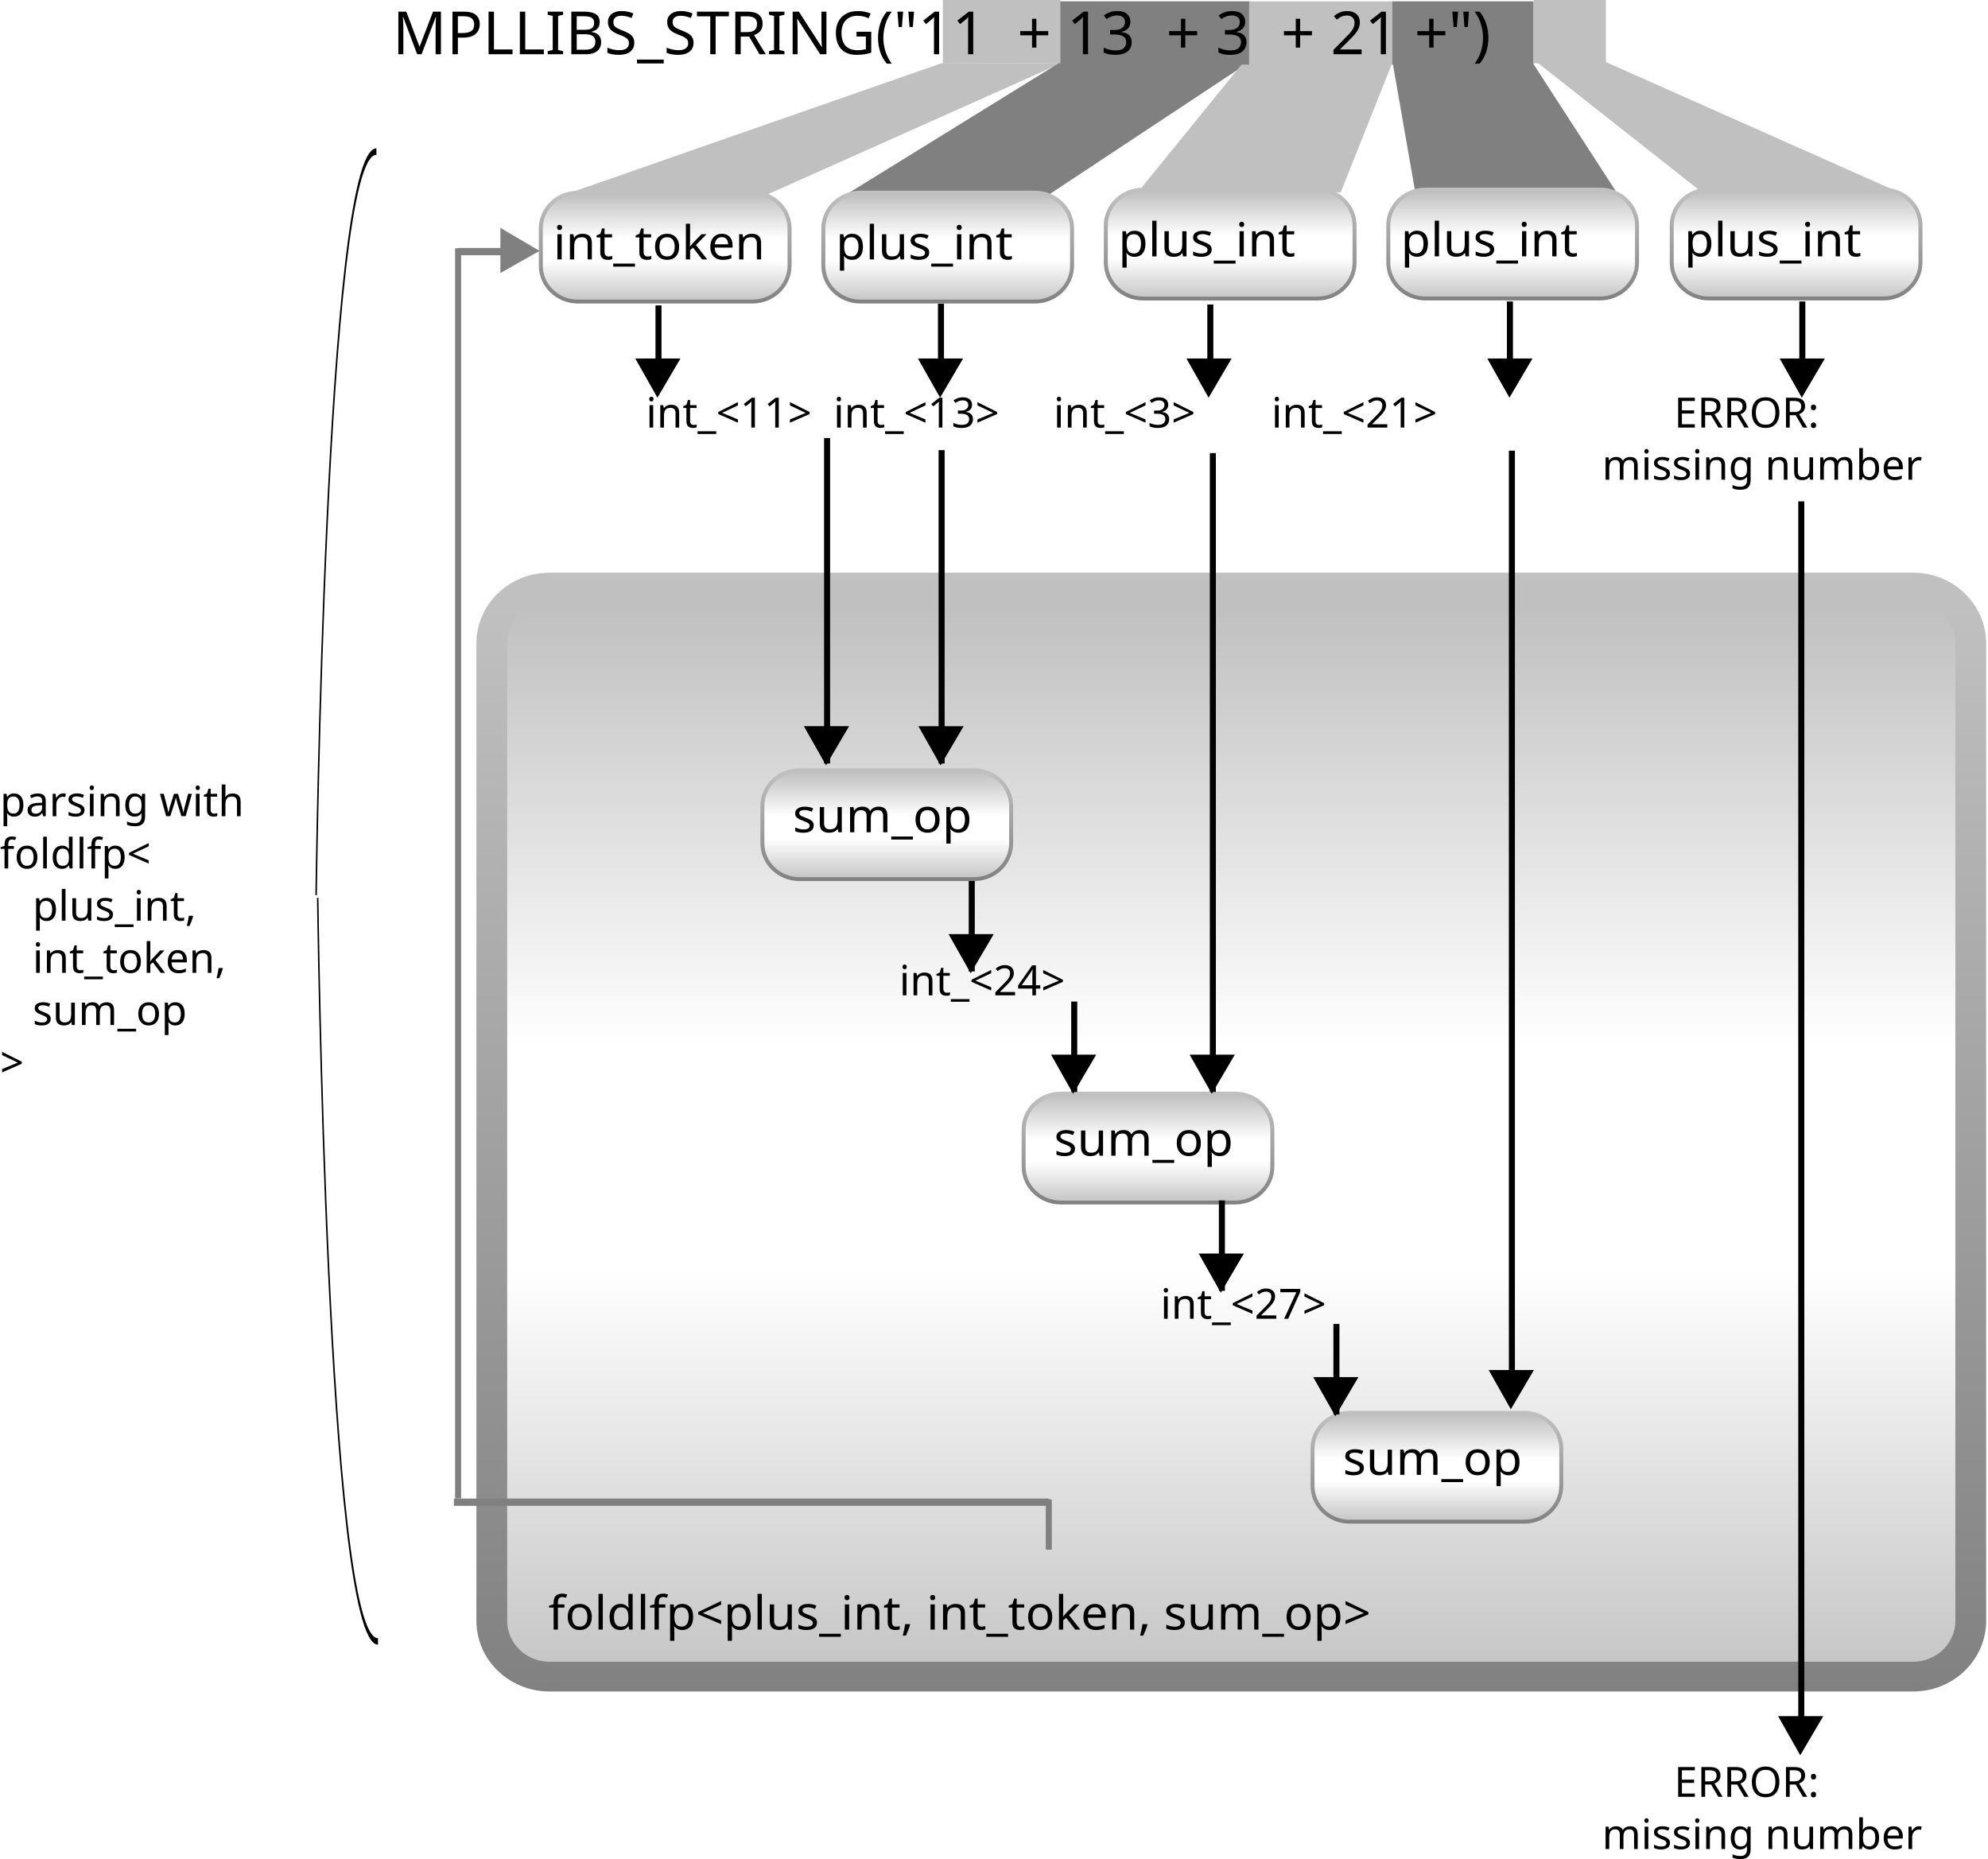
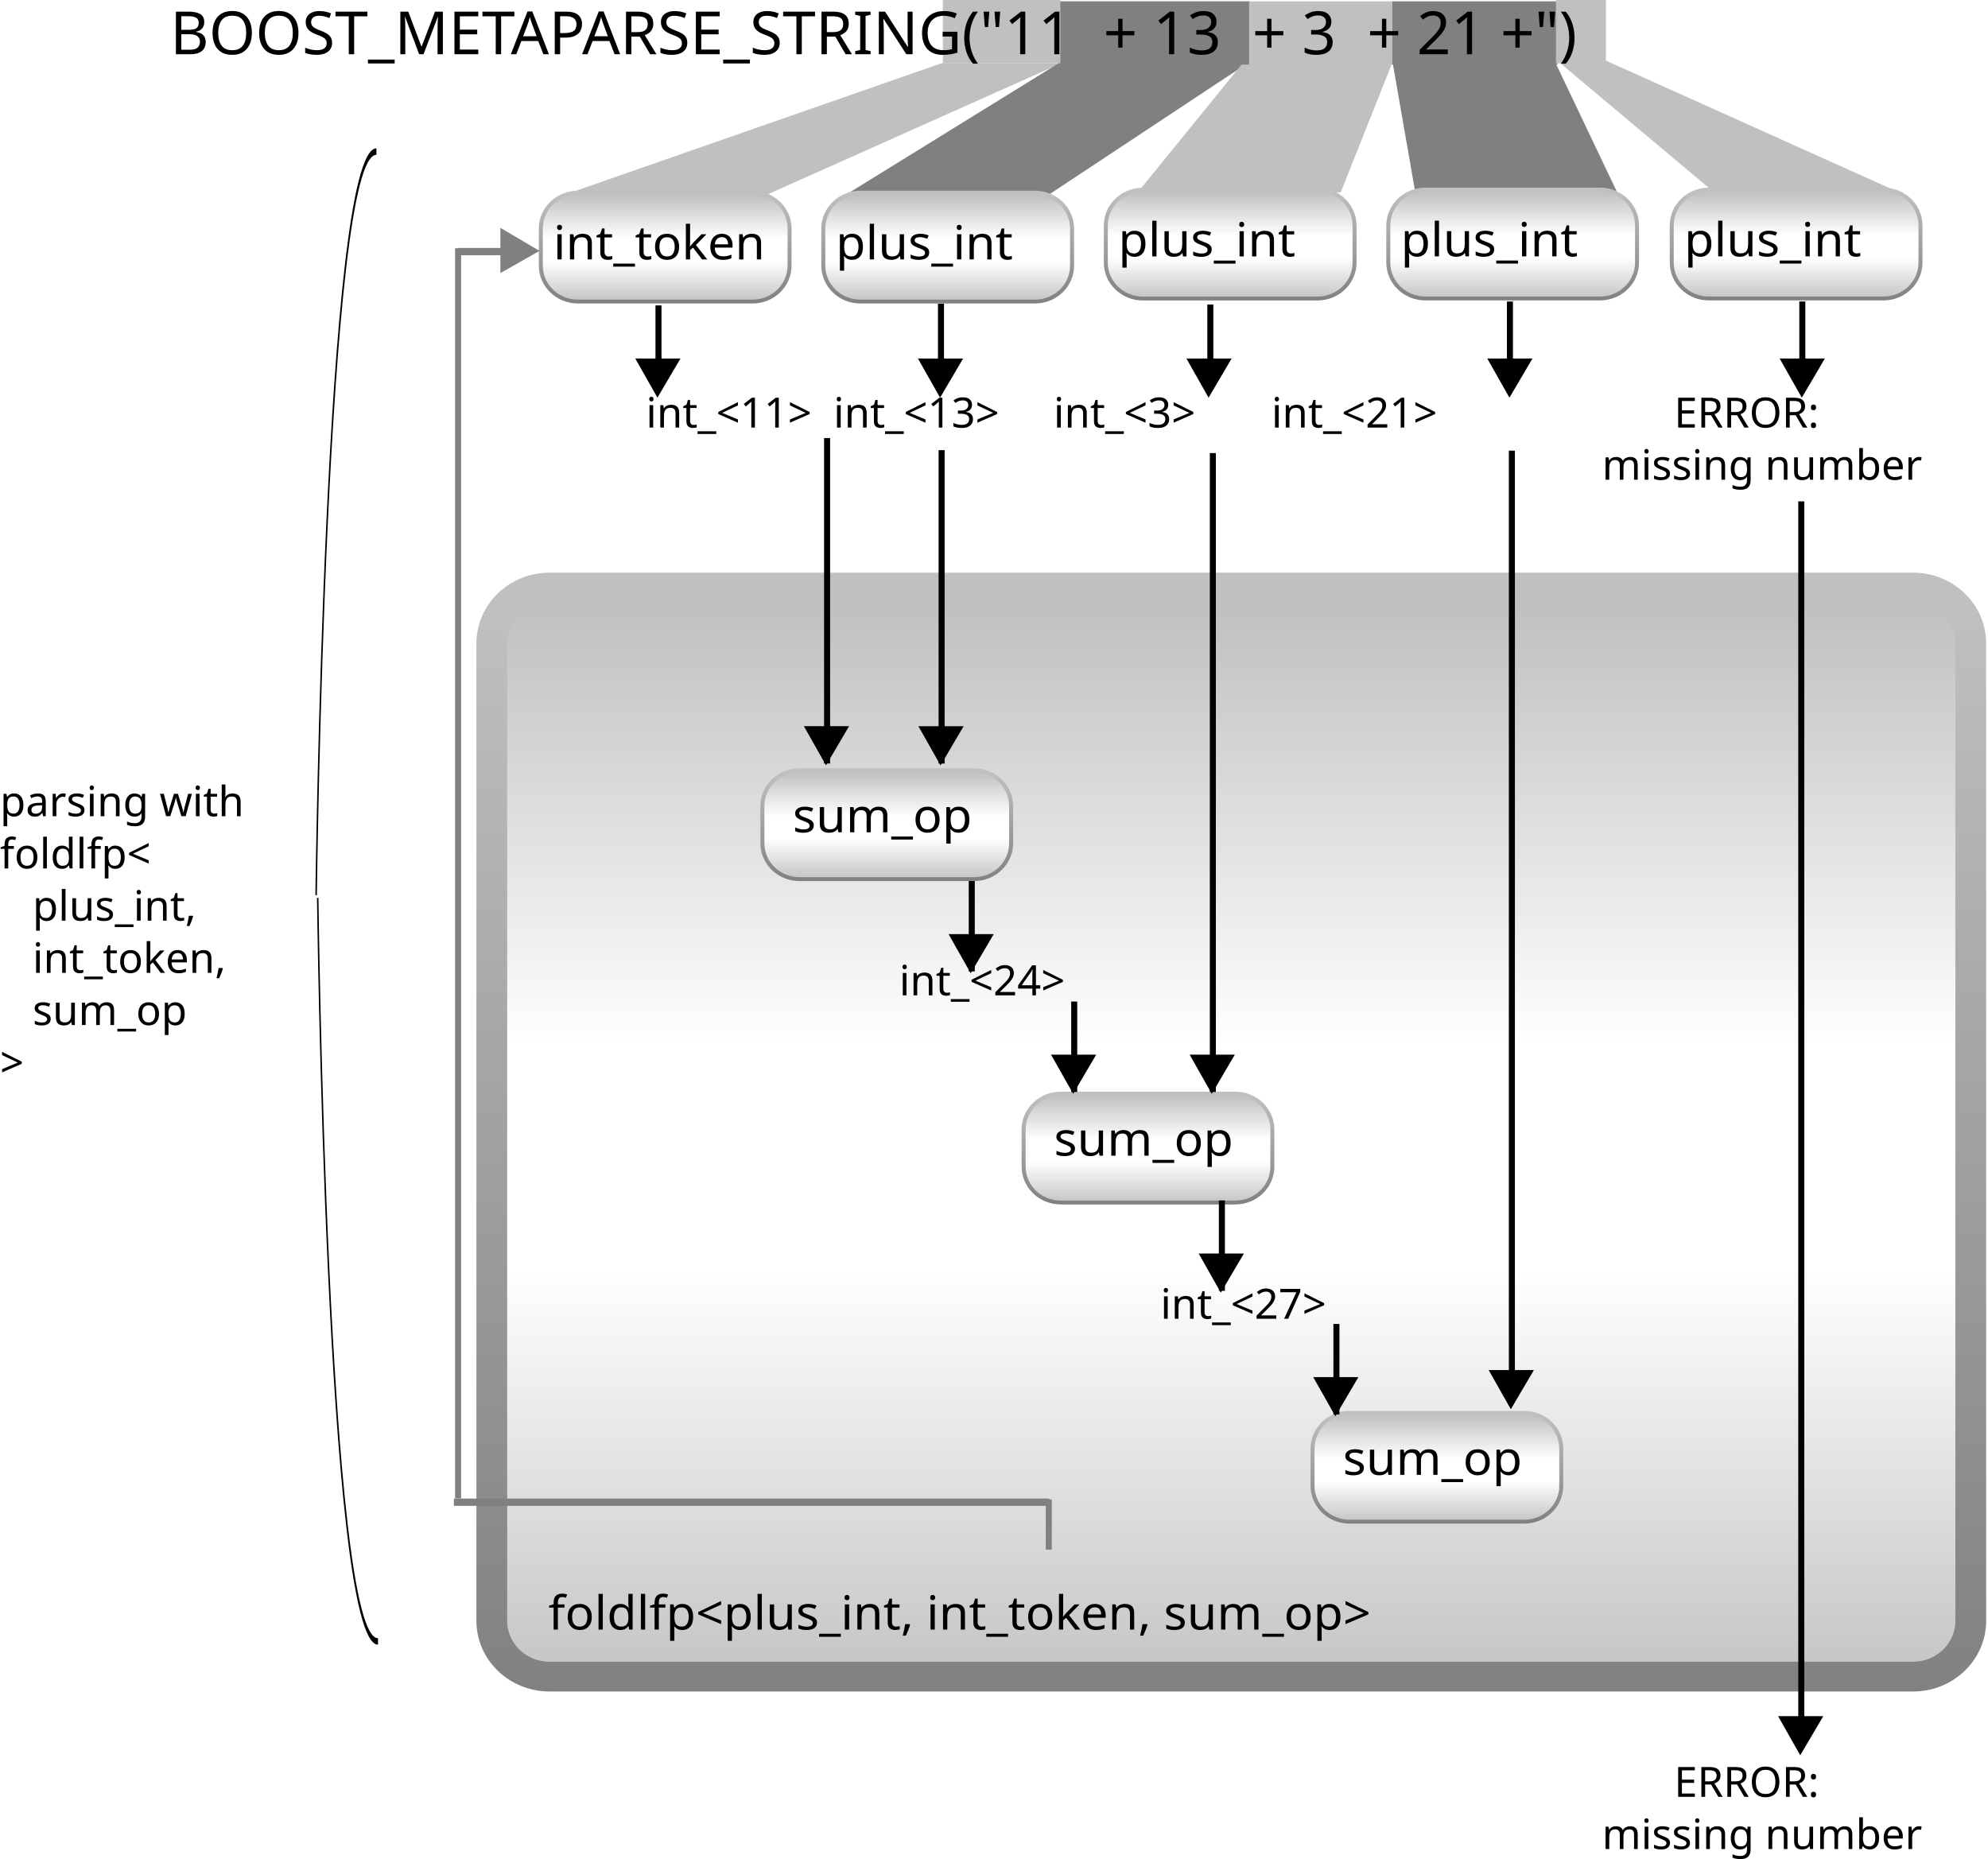
<svg xmlns="http://www.w3.org/2000/svg" xmlns:xlink="http://www.w3.org/1999/xlink" width="1332.669" height="1246.232" id="svg2" version="1.1">
  <defs id="defs4">
    <linearGradient id="linearGradient18419">
      <stop style="stop-color:#808080;stop-opacity:1;" offset="0" id="stop18421" />
      <stop style="stop-color:#ffffff;stop-opacity:1;" offset="1" id="stop18423" />
    </linearGradient>
    <linearGradient id="linearGradient4707">
      <stop id="stop4709" offset="0" style="stop-color:#c0c0c0;stop-opacity:1;" />
      <stop style="stop-color:#ffffff;stop-opacity:1;" offset="0.4" id="stop4711" />
      <stop id="stop4713" offset="0.6" style="stop-color:#ffffff;stop-opacity:1;" />
      <stop id="stop4715" offset="1" style="stop-color:#c0c0c0;stop-opacity:1;" />
    </linearGradient>
    <linearGradient id="linearGradient5254-5">
      <stop style="stop-color:#c0c0c0;stop-opacity:1;" offset="0" id="stop5256-7" />
      <stop style="stop-color:#808080;stop-opacity:1;" offset="1" id="stop5262-7" />
    </linearGradient>
    <linearGradient id="linearGradient4707-3">
      <stop id="stop4709-1" offset="0" style="stop-color:#c0c0c0;stop-opacity:1;" />
      <stop style="stop-color:#ffffff;stop-opacity:1;" offset="0.4" id="stop4711-4" />
      <stop id="stop4713-1" offset="0.6" style="stop-color:#ffffff;stop-opacity:1;" />
      <stop id="stop4715-4" offset="1" style="stop-color:#c0c0c0;stop-opacity:1;" />
    </linearGradient>
    <linearGradient id="linearGradient5254-5-2">
      <stop style="stop-color:#c0c0c0;stop-opacity:1;" offset="0" id="stop5256-7-9" />
      <stop style="stop-color:#808080;stop-opacity:1;" offset="1" id="stop5262-7-9" />
    </linearGradient>
    <linearGradient id="linearGradient4707-6">
      <stop id="stop4709-2" offset="0" style="stop-color:#c0c0c0;stop-opacity:1;" />
      <stop style="stop-color:#ffffff;stop-opacity:1;" offset="0.4" id="stop4711-0" />
      <stop id="stop4713-2" offset="0.6" style="stop-color:#ffffff;stop-opacity:1;" />
      <stop id="stop4715-5" offset="1" style="stop-color:#c0c0c0;stop-opacity:1;" />
    </linearGradient>
    <linearGradient id="linearGradient5254-5-5">
      <stop style="stop-color:#c0c0c0;stop-opacity:1;" offset="0" id="stop5256-7-4" />
      <stop style="stop-color:#808080;stop-opacity:1;" offset="1" id="stop5262-7-96" />
    </linearGradient>
    <linearGradient id="linearGradient4707-5">
      <stop id="stop4709-3" offset="0" style="stop-color:#c0c0c0;stop-opacity:1;" />
      <stop style="stop-color:#ffffff;stop-opacity:1;" offset="0.4" id="stop4711-9" />
      <stop id="stop4713-8" offset="0.6" style="stop-color:#ffffff;stop-opacity:1;" />
      <stop id="stop4715-8" offset="1" style="stop-color:#c0c0c0;stop-opacity:1;" />
    </linearGradient>
    <linearGradient id="linearGradient5254-5-3">
      <stop style="stop-color:#c0c0c0;stop-opacity:1;" offset="0" id="stop5256-7-43" />
      <stop style="stop-color:#808080;stop-opacity:1;" offset="1" id="stop5262-7-4" />
    </linearGradient>
    <linearGradient xlink:href="#linearGradient18419-7" id="linearGradient18429-4" x1="-108.934" y1="-376.169" x2="741.157" y2="-376.169" gradientUnits="userSpaceOnUse" />
    <linearGradient id="linearGradient18419-7">
      <stop style="stop-color:#808080;stop-opacity:1;" offset="0" id="stop18421-0" />
      <stop style="stop-color:#ffffff;stop-opacity:1;" offset="1" id="stop18423-4" />
    </linearGradient>
    <linearGradient xlink:href="#linearGradient18419-0" id="linearGradient18429-7" x1="-108.934" y1="-376.169" x2="741.157" y2="-376.169" gradientUnits="userSpaceOnUse" />
    <linearGradient id="linearGradient18419-0">
      <stop style="stop-color:#808080;stop-opacity:1;" offset="0" id="stop18421-8" />
      <stop style="stop-color:#ffffff;stop-opacity:1;" offset="1" id="stop18423-1" />
    </linearGradient>
    <linearGradient xlink:href="#linearGradient18419-05" id="linearGradient18429-5" x1="-108.934" y1="-376.169" x2="741.157" y2="-376.169" gradientUnits="userSpaceOnUse" />
    <linearGradient id="linearGradient18419-05">
      <stop style="stop-color:#808080;stop-opacity:1;" offset="0" id="stop18421-06" />
      <stop style="stop-color:#ffffff;stop-opacity:1;" offset="1" id="stop18423-0" />
    </linearGradient>
    <linearGradient xlink:href="#linearGradient4707" id="linearGradient18600" gradientUnits="userSpaceOnUse" gradientTransform="matrix(0.4259672,0,0,0.5737611,615.1816,202.433)" spreadMethod="pad" x1="-1057.143" y1="-137.638" x2="-1057.143" y2="108.076" />
    <linearGradient xlink:href="#linearGradient5254-5" id="linearGradient18602" gradientUnits="userSpaceOnUse" gradientTransform="matrix(0.4259672,0,0,0.5737611,615.1816,202.433)" x1="-1057.143" y1="-137.638" x2="-1057.143" y2="108.076" />
    <linearGradient xlink:href="#linearGradient4707-3" id="linearGradient18604" gradientUnits="userSpaceOnUse" gradientTransform="matrix(0.4259672,0,0,0.5737611,615.1816,202.433)" spreadMethod="pad" x1="-1057.143" y1="-137.638" x2="-1057.143" y2="108.076" />
    <linearGradient xlink:href="#linearGradient5254-5-2" id="linearGradient18606" gradientUnits="userSpaceOnUse" gradientTransform="matrix(0.4259672,0,0,0.5737611,615.1816,202.433)" x1="-1057.143" y1="-137.638" x2="-1057.143" y2="108.076" />
    <linearGradient xlink:href="#linearGradient4707-6" id="linearGradient18608" gradientUnits="userSpaceOnUse" gradientTransform="matrix(0.4259672,0,0,0.5737611,615.1816,202.433)" spreadMethod="pad" x1="-1057.143" y1="-137.638" x2="-1057.143" y2="108.076" />
    <linearGradient xlink:href="#linearGradient5254-5-5" id="linearGradient18610" gradientUnits="userSpaceOnUse" gradientTransform="matrix(0.4259672,0,0,0.5737611,615.1816,202.433)" x1="-1057.143" y1="-137.638" x2="-1057.143" y2="108.076" />
    <linearGradient xlink:href="#linearGradient4707-5" id="linearGradient18612" gradientUnits="userSpaceOnUse" gradientTransform="matrix(0.4259672,0,0,0.5737611,615.1816,202.433)" spreadMethod="pad" x1="-1057.143" y1="-137.638" x2="-1057.143" y2="108.076" />
    <linearGradient xlink:href="#linearGradient5254-5-3" id="linearGradient18614" gradientUnits="userSpaceOnUse" gradientTransform="matrix(0.4259672,0,0,0.5737611,615.1816,202.433)" x1="-1057.143" y1="-137.638" x2="-1057.143" y2="108.076" />
    <linearGradient id="linearGradient4707-4">
      <stop id="stop4709-31" offset="0" style="stop-color:#c0c0c0;stop-opacity:1;" />
      <stop style="stop-color:#ffffff;stop-opacity:1;" offset="0.4" id="stop4711-7" />
      <stop id="stop4713-22" offset="0.6" style="stop-color:#ffffff;stop-opacity:1;" />
      <stop id="stop4715-3" offset="1" style="stop-color:#c0c0c0;stop-opacity:1;" />
    </linearGradient>
    <linearGradient id="linearGradient5254-5-1">
      <stop style="stop-color:#c0c0c0;stop-opacity:1;" offset="0" id="stop5256-7-94" />
      <stop style="stop-color:#808080;stop-opacity:1;" offset="1" id="stop5262-7-7" />
    </linearGradient>
    <linearGradient xlink:href="#linearGradient4707-4-9" id="linearGradient3189-3" gradientUnits="userSpaceOnUse" gradientTransform="matrix(0.4259672,0,0,0.5737611,615.1816,202.433)" spreadMethod="pad" x1="-1057.143" y1="-137.638" x2="-1057.143" y2="108.076" />
    <linearGradient id="linearGradient4707-4-9">
      <stop id="stop4709-31-7" offset="0" style="stop-color:#c0c0c0;stop-opacity:1;" />
      <stop style="stop-color:#ffffff;stop-opacity:1;" offset="0.4" id="stop4711-7-9" />
      <stop id="stop4713-22-9" offset="0.6" style="stop-color:#ffffff;stop-opacity:1;" />
      <stop id="stop4715-3-1" offset="1" style="stop-color:#c0c0c0;stop-opacity:1;" />
    </linearGradient>
    <linearGradient xlink:href="#linearGradient5254-5-1-3" id="linearGradient3191-9" gradientUnits="userSpaceOnUse" gradientTransform="matrix(0.4259672,0,0,0.5737611,615.1816,202.433)" x1="-1057.143" y1="-137.638" x2="-1057.143" y2="108.076" />
    <linearGradient id="linearGradient5254-5-1-3">
      <stop style="stop-color:#c0c0c0;stop-opacity:1;" offset="0" id="stop5256-7-94-4" />
      <stop style="stop-color:#808080;stop-opacity:1;" offset="1" id="stop5262-7-7-0" />
    </linearGradient>
    <linearGradient xlink:href="#linearGradient4707-4-9-3" id="linearGradient3189-3-7" gradientUnits="userSpaceOnUse" gradientTransform="matrix(0.4259672,0,0,0.5737611,615.1816,202.433)" spreadMethod="pad" x1="-1057.143" y1="-137.638" x2="-1057.143" y2="108.076" />
    <linearGradient id="linearGradient4707-4-9-3">
      <stop id="stop4709-31-7-0" offset="0" style="stop-color:#c0c0c0;stop-opacity:1;" />
      <stop style="stop-color:#ffffff;stop-opacity:1;" offset="0.4" id="stop4711-7-9-0" />
      <stop id="stop4713-22-9-6" offset="0.6" style="stop-color:#ffffff;stop-opacity:1;" />
      <stop id="stop4715-3-1-2" offset="1" style="stop-color:#c0c0c0;stop-opacity:1;" />
    </linearGradient>
    <linearGradient xlink:href="#linearGradient5254-5-1-3-2" id="linearGradient3191-9-7" gradientUnits="userSpaceOnUse" gradientTransform="matrix(0.4259672,0,0,0.5737611,615.1816,202.433)" x1="-1057.143" y1="-137.638" x2="-1057.143" y2="108.076" />
    <linearGradient id="linearGradient5254-5-1-3-2">
      <stop style="stop-color:#c0c0c0;stop-opacity:1;" offset="0" id="stop5256-7-94-4-5" />
      <stop style="stop-color:#808080;stop-opacity:1;" offset="1" id="stop5262-7-7-0-3" />
    </linearGradient>
    <linearGradient xlink:href="#linearGradient4707-4-9-1" id="linearGradient3189-3-9" gradientUnits="userSpaceOnUse" gradientTransform="matrix(0.4259672,0,0,0.5737611,615.1816,202.433)" spreadMethod="pad" x1="-1057.143" y1="-137.638" x2="-1057.143" y2="108.076" />
    <linearGradient id="linearGradient4707-4-9-1">
      <stop id="stop4709-31-7-8" offset="0" style="stop-color:#c0c0c0;stop-opacity:1;" />
      <stop style="stop-color:#ffffff;stop-opacity:1;" offset="0.4" id="stop4711-7-9-9" />
      <stop id="stop4713-22-9-7" offset="0.6" style="stop-color:#ffffff;stop-opacity:1;" />
      <stop id="stop4715-3-1-21" offset="1" style="stop-color:#c0c0c0;stop-opacity:1;" />
    </linearGradient>
    <linearGradient xlink:href="#linearGradient5254-5-1-3-26" id="linearGradient3191-9-9" gradientUnits="userSpaceOnUse" gradientTransform="matrix(0.4259672,0,0,0.5737611,615.1816,202.433)" x1="-1057.143" y1="-137.638" x2="-1057.143" y2="108.076" />
    <linearGradient id="linearGradient5254-5-1-3-26">
      <stop style="stop-color:#c0c0c0;stop-opacity:1;" offset="0" id="stop5256-7-94-4-7" />
      <stop style="stop-color:#808080;stop-opacity:1;" offset="1" id="stop5262-7-7-0-5" />
    </linearGradient>
    <linearGradient xlink:href="#linearGradient4707-2" id="linearGradient18600-2" gradientUnits="userSpaceOnUse" gradientTransform="matrix(2.257229,0,0,5.746919,3225.623,1145.224)" spreadMethod="pad" x1="-1057.143" y1="-137.638" x2="-1057.143" y2="108.076" />
    <linearGradient id="linearGradient4707-2">
      <stop id="stop4709-30" offset="0" style="stop-color:#c0c0c0;stop-opacity:1;" />
      <stop style="stop-color:#ffffff;stop-opacity:1;" offset="0.4" id="stop4711-8" />
      <stop id="stop4713-9" offset="0.6" style="stop-color:#ffffff;stop-opacity:1;" />
      <stop id="stop4715-84" offset="1" style="stop-color:#c0c0c0;stop-opacity:1;" />
    </linearGradient>
    <linearGradient xlink:href="#linearGradient5254-5-4" id="linearGradient18602-6" gradientUnits="userSpaceOnUse" gradientTransform="matrix(2.257229,0,0,5.746919,3225.623,1145.224)" x1="-1057.143" y1="-137.638" x2="-1057.143" y2="108.076" />
    <linearGradient id="linearGradient5254-5-4">
      <stop style="stop-color:#c0c0c0;stop-opacity:1;" offset="0" id="stop5256-7-0" />
      <stop style="stop-color:#808080;stop-opacity:1;" offset="1" id="stop5262-7-8" />
    </linearGradient>
    <linearGradient xlink:href="#linearGradient4707-5-5" id="linearGradient18612-6" gradientUnits="userSpaceOnUse" gradientTransform="matrix(0.4259672,0,0,0.5737611,615.1816,202.433)" spreadMethod="pad" x1="-1057.143" y1="-137.638" x2="-1057.143" y2="108.076" />
    <linearGradient id="linearGradient4707-5-5">
      <stop id="stop4709-3-6" offset="0" style="stop-color:#c0c0c0;stop-opacity:1;" />
      <stop style="stop-color:#ffffff;stop-opacity:1;" offset="0.4" id="stop4711-9-1" />
      <stop id="stop4713-8-6" offset="0.6" style="stop-color:#ffffff;stop-opacity:1;" />
      <stop id="stop4715-8-8" offset="1" style="stop-color:#c0c0c0;stop-opacity:1;" />
    </linearGradient>
    <linearGradient xlink:href="#linearGradient5254-5-3-2" id="linearGradient18614-2" gradientUnits="userSpaceOnUse" gradientTransform="matrix(0.4259672,0,0,0.5737611,615.1816,202.433)" x1="-1057.143" y1="-137.638" x2="-1057.143" y2="108.076" />
    <linearGradient id="linearGradient5254-5-3-2">
      <stop style="stop-color:#c0c0c0;stop-opacity:1;" offset="0" id="stop5256-7-43-8" />
      <stop style="stop-color:#808080;stop-opacity:1;" offset="1" id="stop5262-7-4-2" />
    </linearGradient>
    <linearGradient xlink:href="#linearGradient4707-2-5" id="linearGradient18600-2-4" gradientUnits="userSpaceOnUse" gradientTransform="matrix(2.532826,0,0,5.738102,3617.219,1145.044)" spreadMethod="pad" x1="-1057.143" y1="-137.638" x2="-1057.143" y2="108.076" />
    <linearGradient id="linearGradient4707-2-5">
      <stop id="stop4709-30-3" offset="0" style="stop-color:#c0c0c0;stop-opacity:1;" />
      <stop style="stop-color:#ffffff;stop-opacity:1;" offset="0.4" id="stop4711-8-3" />
      <stop id="stop4713-9-2" offset="0.6" style="stop-color:#ffffff;stop-opacity:1;" />
      <stop id="stop4715-84-8" offset="1" style="stop-color:#c0c0c0;stop-opacity:1;" />
    </linearGradient>
    <linearGradient xlink:href="#linearGradient5254-5-4-5" id="linearGradient18602-6-1" gradientUnits="userSpaceOnUse" gradientTransform="matrix(2.532826,0,0,5.738102,3617.219,1145.044)" x1="-1057.143" y1="-137.638" x2="-1057.143" y2="108.076" />
    <linearGradient id="linearGradient5254-5-4-5">
      <stop style="stop-color:#c0c0c0;stop-opacity:1;" offset="0" id="stop5256-7-0-7" />
      <stop style="stop-color:#808080;stop-opacity:1;" offset="1" id="stop5262-7-8-9" />
    </linearGradient>
  </defs>
  <g id="layer1" transform="translate(358.0684,-242.2198)">
    <g transform="matrix(0.5415107,0,0,0.5239281,-43.46532,462.8875)" id="g17514-9">
      <rect ry="71.45" y="330.672" x="27.843" height="1393.539" width="1830.871" id="rect5215-5-4" style="fill:url(#linearGradient18600-2-4);fill-opacity:1;stroke:url(#linearGradient18602-6-1);stroke-width:38.123;stroke-linejoin:round;stroke-miterlimit:4;stroke-dasharray:none" />
      <text id="text5640-00-0" y="1664.007" x="97.836" style="font-size:40px;font-style:normal;font-weight:normal;line-height:125%;letter-spacing:0px;word-spacing:0px;fill:#000000;fill-opacity:1;stroke:none;font-family:Sans" xml:space="preserve">
        <tspan y="1664.007" x="97.836" id="tspan5642-9-80" style="font-size:60.077px">foldlfp&lt;plus_int, int_token, sum_op&gt;</tspan>
      </text>
    </g>
    <path style="fill:#c0c0c0;fill-opacity:1" id="rect17648" d="m 273.367,284.517 79.89,0.129 -199.001,88.893 -136.074,0 z" />
    <path style="fill:#808080;fill-opacity:1" id="rect17648-3" d="m 351.754,284.541 126.357,0.129 -134.351,88.893 -136.074,0 z" />
    <path style="fill:#c0c0c0;fill-opacity:1" id="rect17648-37" d="m 476.988,282.115 99.083,0.129 -35.356,88.893 -136.074,0 z" />
-     <path style="fill:#808080;fill-opacity:1" id="rect17648-5" d="m 575.551,284.541 94.032,0.129 57.578,88.893 -136.074,0 z" />
-     <rect style="fill:#808080;fill-opacity:1" y="243.108" x="-669.965" height="42.426" width="94.954" id="rect18516-4-8" transform="scale(-1,1)" />
+     <path style="fill:#808080;fill-opacity:1" id="rect17648-5" d="m 575.551,284.541 109.032,-0.371 42.578,89.393 -136.074,0 z" />
+     <rect style="fill:#808080;fill-opacity:1" y="243.108" x="-685.965" height="42.426" width="110.954" id="rect18516-4-8" transform="scale(-1,1)" />
    <rect style="fill:#808080;fill-opacity:1" y="243.088" x="351.396" height="42.426" width="128.289" id="rect18516-4" />
    <rect style="fill:#c0c0c0;fill-opacity:1" y="243.149" x="479.254" height="42.426" width="95.964" id="rect18516-6" />
    <rect style="fill:#c0c0c0;fill-opacity:1" y="242.22" x="273.98" height="42.426" width="78.792" id="rect18516" />
    <g transform="matrix(0.5415107,0,0,0.5239281,-1.763825,307.9855)" id="g17514">
      <rect ry="45.901" y="121.003" x="11.525" height="139.342" width="307.913" id="rect5215-5" style="fill:url(#linearGradient18600);fill-opacity:1;stroke:url(#linearGradient18602);stroke-width:4.944;stroke-linejoin:round;stroke-miterlimit:4;stroke-dasharray:none" />
      <text id="text5640-00" y="206.412" x="26.949" style="font-size:40px;font-style:normal;font-weight:normal;line-height:125%;letter-spacing:0px;word-spacing:0px;fill:#000000;fill-opacity:1;stroke:none;font-family:Sans" xml:space="preserve">
        <tspan y="206.412" x="26.949" id="tspan5642-9" style="font-size:60.077px">int_token</tspan>
      </text>
    </g>
    <g transform="matrix(0.5415107,0,0,0.5239281,187.6078,307.9855)" id="g17514-2">
      <rect ry="45.901" y="121.003" x="11.525" height="139.342" width="307.913" id="rect5215-5-1" style="fill:url(#linearGradient18604);fill-opacity:1;stroke:url(#linearGradient18606);stroke-width:4.944;stroke-linejoin:round;stroke-miterlimit:4;stroke-dasharray:none" />
      <text id="text5640-00-3" y="206.412" x="26.949" style="font-size:40px;font-style:normal;font-weight:normal;line-height:125%;letter-spacing:0px;word-spacing:0px;fill:#000000;fill-opacity:1;stroke:none;font-family:Sans" xml:space="preserve">
        <tspan y="206.412" x="26.949" id="tspan5642-9-8" style="font-size:60.077px">plus_int</tspan>
      </text>
    </g>
    <g transform="matrix(0.5415107,0,0,0.5239281,376.9795,305.9652)" id="g17514-1">
      <rect ry="45.901" y="121.003" x="11.525" height="139.342" width="307.913" id="rect5215-5-8" style="fill:url(#linearGradient18608);fill-opacity:1;stroke:url(#linearGradient18610);stroke-width:4.944;stroke-linejoin:round;stroke-miterlimit:4;stroke-dasharray:none" />
      <text id="text5640-00-8" y="206.412" x="26.949" style="font-size:40px;font-style:normal;font-weight:normal;line-height:125%;letter-spacing:0px;word-spacing:0px;fill:#000000;fill-opacity:1;stroke:none;font-family:Sans" xml:space="preserve">
        <tspan y="206.412" x="26.949" id="tspan5642-9-3" style="font-size:60.077px">plus_int</tspan>
      </text>
    </g>
    <g transform="matrix(0.5415107,0,0,0.5239281,566.3511,305.9246)" id="g17514-3">
      <rect ry="45.901" y="121.003" x="11.525" height="139.342" width="307.913" id="rect5215-5-7" style="fill:url(#linearGradient18612);fill-opacity:1;stroke:url(#linearGradient18614);stroke-width:4.944;stroke-linejoin:round;stroke-miterlimit:4;stroke-dasharray:none" />
      <text id="text5640-00-7" y="206.412" x="26.949" style="font-size:40px;font-style:normal;font-weight:normal;line-height:125%;letter-spacing:0px;word-spacing:0px;fill:#000000;fill-opacity:1;stroke:none;font-family:Sans" xml:space="preserve">
        <tspan y="206.412" x="26.949" id="tspan5642-9-85" style="font-size:60.077px">plus_int</tspan>
      </text>
    </g>
    <g transform="matrix(0.5415107,0,0,0.5239281,98.27809,705.3054)" id="g17514-32-2">
      <g id="g3184-8" transform="translate(89.54084,-19.28036)">
        <rect style="fill:url(#linearGradient3189-3);fill-opacity:1;stroke:url(#linearGradient3191-9);stroke-width:4.944;stroke-linejoin:round;stroke-miterlimit:4;stroke-dasharray:none" id="rect5215-5-3-2" width="307.913" height="139.342" x="11.525" y="121.003" ry="45.901" />
        <text xml:space="preserve" style="font-size:40px;font-style:normal;font-weight:normal;line-height:125%;letter-spacing:0px;word-spacing:0px;fill:#000000;fill-opacity:1;stroke:none;font-family:Sans" x="49.038" y="200.413" id="text5640-00-0-7">
          <tspan style="font-size:60.077px" id="tspan5642-9-5-3" x="49.038" y="200.413">sum_op</tspan>
        </text>
      </g>
    </g>
    <text xml:space="preserve" style="font-size:40px;font-style:normal;font-weight:normal;line-height:125%;letter-spacing:0px;word-spacing:0px;fill:#000000;fill-opacity:1;stroke:none;font-family:Sans" x="244.736" y="909.514" id="text18736-8-6-4">
      <tspan id="tspan18738-3-1-6" x="244.736" y="909.514" style="font-size:28px">int_&lt;24&gt;</tspan>
    </text>
    <g transform="matrix(0.5415107,0,0,0.5239281,273.3999,922.1037)" id="g17514-32-2-8">
      <g id="g3184-8-4" transform="translate(89.54084,-19.28036)">
        <rect style="fill:url(#linearGradient3189-3-7);fill-opacity:1;stroke:url(#linearGradient3191-9-7);stroke-width:4.944;stroke-linejoin:round;stroke-miterlimit:4;stroke-dasharray:none" id="rect5215-5-3-2-9" width="307.913" height="139.342" x="11.525" y="121.003" ry="45.901" />
        <text xml:space="preserve" style="font-size:40px;font-style:normal;font-weight:normal;line-height:125%;letter-spacing:0px;word-spacing:0px;fill:#000000;fill-opacity:1;stroke:none;font-family:Sans" x="49.038" y="200.413" id="text5640-00-0-7-0">
          <tspan style="font-size:60.077px" id="tspan5642-9-5-3-8" x="49.038" y="200.413">sum_op</tspan>
        </text>
      </g>
    </g>
    <text xml:space="preserve" style="font-size:40px;font-style:normal;font-weight:normal;line-height:125%;letter-spacing:0px;word-spacing:0px;fill:#000000;fill-opacity:1;stroke:none;font-family:Sans" x="419.858" y="1126.313" id="text18736-8-6-4-0">
      <tspan id="tspan18738-3-1-6-7" x="419.858" y="1126.313" style="font-size:28px">int_&lt;27&gt;</tspan>
    </text>
    <g transform="matrix(0.5415107,0,0,0.5239281,467.0649,1136.094)" id="g17514-32-2-2">
      <g id="g3184-8-5" transform="translate(89.54084,-19.28036)">
        <rect style="fill:url(#linearGradient3189-3-9);fill-opacity:1;stroke:url(#linearGradient3191-9-9);stroke-width:4.944;stroke-linejoin:round;stroke-miterlimit:4;stroke-dasharray:none" id="rect5215-5-3-2-5" width="307.913" height="139.342" x="11.525" y="121.003" ry="45.901" />
        <text xml:space="preserve" style="font-size:40px;font-style:normal;font-weight:normal;line-height:125%;letter-spacing:0px;word-spacing:0px;fill:#000000;fill-opacity:1;stroke:none;font-family:Sans" x="49.038" y="200.413" id="text5640-00-0-7-5">
          <tspan style="font-size:60.077px" id="tspan5642-9-5-3-7" x="49.038" y="200.413">sum_op</tspan>
        </text>
      </g>
    </g>
    <rect style="fill:#000000;fill-opacity:1" id="rect18761-34-3" width="4.041" height="218.193" x="194.359" y="535.879" />
    <path style="fill:#000000;fill-opacity:1" d="m 180.817,729.059 30.305,0 -15.449,26.264 0,0 z" id="rect18817-7-7" />
    <rect style="fill:#000000;fill-opacity:1" id="rect18761-34-9" width="4.041" height="60.609" x="291.334" y="832.864" />
    <path style="fill:#000000;fill-opacity:1" d="m 277.792,868.46 30.305,0 -15.449,26.264 0,0 z" id="rect18817-7-2" />
    <rect style="fill:#000000;fill-opacity:1" id="rect18761-34-30" width="4.041" height="60.609" x="360.024" y="913.676" />
    <path style="fill:#000000;fill-opacity:1" d="m 346.482,949.272 30.305,0 -15.449,26.264 0,0 z" id="rect18817-7-41" />
    <rect style="fill:#000000;fill-opacity:1" id="rect18761-34-2" width="4.041" height="60.609" x="459.019" y="1047.016" />
    <path style="fill:#000000;fill-opacity:1" d="m 445.477,1082.612 30.305,0 -15.449,26.264 0,0 z" id="rect18817-7-1" />
    <rect style="fill:#000000;fill-opacity:1" id="rect18761-34-36" width="4.041" height="60.609" x="535.791" y="1129.849" />
    <path style="fill:#000000;fill-opacity:1" d="m 522.249,1165.445 30.305,0 -15.449,26.264 0,0 z" id="rect18817-7-0" />
    <rect style="fill:#000000;fill-opacity:1" id="rect18761-34-4" width="4.041" height="637.406" x="653.415" y="544.351" />
    <path style="fill:#000000;fill-opacity:1" d="m 639.873,1160.744 30.305,0 -15.449,26.264 0,0 z" id="rect18817-7-71" />
    <rect style="fill:#000000;fill-opacity:1" id="rect18761-34-34" width="4.041" height="428.305" x="452.958" y="545.98" />
    <path style="fill:#000000;fill-opacity:1" d="m 439.416,949.272 30.305,0 -15.449,26.264 0,0 z" id="rect18817-7-3" />
    <rect style="fill:#000000;fill-opacity:1" id="rect18761-34-99" width="4.041" height="210.112" x="271.131" y="544.001" />
    <path style="fill:#000000;fill-opacity:1" d="m 257.589,729.099 30.305,0 -15.449,26.264 0,0 z" id="rect18817-7-8" />
    <g id="g3106-8-7" transform="matrix(1,0,0,4.328851,-113.8224,-844.6137)">
      <path id="path3086-6-4" d="m 8.081,274.545 c -34.345,0 -40.406,115.157 -40.406,115.157" style="fill:none;stroke:#000000;stroke-width:1px;stroke-linecap:butt;stroke-linejoin:miter;stroke-opacity:1" />
      <path id="path3086-0-1-1" d="m 9.147,505.281 c -34.345,0 -40.406,-115.157 -40.406,-115.157" style="fill:none;stroke:#000000;stroke-width:1px;stroke-linecap:butt;stroke-linejoin:miter;stroke-opacity:1" />
    </g>
    <text xml:space="preserve" style="font-size:40px;font-style:normal;font-weight:normal;text-align:start;line-height:125%;letter-spacing:0px;word-spacing:0px;text-anchor:start;fill:#000000;fill-opacity:1;stroke:none;font-family:Sans" x="-358.068" y="789.433" id="text3081-8-1">
      <tspan x="-358.068" y="789.433" style="font-size:28px;text-align:start;text-anchor:start" id="tspan3586-7">parsing with</tspan>
      <tspan x="-358.068" y="824.433" style="font-size:28px;text-align:start;text-anchor:start" id="tspan3668">foldlfp&lt;</tspan>
      <tspan x="-358.068" y="859.433" style="font-size:28px;text-align:start;text-anchor:start" id="tspan3672">   plus_int,</tspan>
      <tspan x="-358.068" y="894.433" style="font-size:28px;text-align:start;text-anchor:start" id="tspan3674">   int_token,</tspan>
      <tspan x="-358.068" y="929.433" style="font-size:28px;text-align:start;text-anchor:start" id="tspan3219">   sum_op</tspan>
      <tspan x="-358.068" y="964.433" style="font-size:28px;text-align:start;text-anchor:start" id="tspan3670">&gt;</tspan>
    </text>
    <text xml:space="preserve" style="font-size:40px;font-style:normal;font-weight:normal;line-height:125%;letter-spacing:0px;word-spacing:0px;fill:#000000;fill-opacity:1;stroke:none;font-family:Sans" x="74.963" y="528.849" id="text18736">
      <tspan id="tspan18738" x="74.963" y="528.849" style="font-size:28px">int_&lt;11&gt;  int_&lt;13&gt;     int_&lt;3&gt;       int_&lt;21&gt;</tspan>
    </text>
    <rect style="fill:#000000;fill-opacity:1" id="rect18761" width="4.041" height="47.752" x="81.333" y="446.966" />
    <rect style="fill:#000000;fill-opacity:1" id="rect18761-1" width="4.041" height="44.895" x="270.705" y="445.842" />
    <rect style="fill:#000000;fill-opacity:1" id="rect18761-7" width="4.041" height="44.181" x="451.263" y="446.37" />
    <rect style="fill:#000000;fill-opacity:1" id="rect18761-3" width="4.041" height="46.323" x="652.106" y="444.349" />
    <path style="fill:#000000;fill-opacity:1" d="m 67.791,482.562 30.305,0 -15.449,26.264 0,0 z" id="rect18817" />
    <path style="fill:#000000;fill-opacity:1" d="m 257.268,482.562 30.305,0 -15.449,26.264 0,0 z" id="rect18817-9" />
    <path style="fill:#000000;fill-opacity:1" d="m 437.258,482.562 30.305,0 -15.449,26.264 0,0 z" id="rect18817-1" />
    <path style="fill:#000000;fill-opacity:1" d="m 638.934,482.562 30.305,0 -15.449,26.264 0,0 z" id="rect18817-8" />
    <rect style="fill:#808080;fill-opacity:1" id="rect18761-3-0-4" width="38.964" height="4.895" x="-51.129" y="408.448" />
    <rect style="fill:#808080;fill-opacity:1" id="rect18761-3-0-4-1" width="399.09" height="4.895" x="-53.803" y="1246.875" />
    <rect style="fill:#808080;fill-opacity:1" id="rect18761-34-4-9" width="4.041" height="838.131" x="-53.002" y="408.666" />
    <rect style="fill:#808080;fill-opacity:1" id="rect18761-34-4-3" width="4.041" height="33.64" x="342.977" y="1247.502" />
    <path style="fill:#808080;fill-opacity:1" d="m -22.629,425.28 0,-30.305 26.264,15.449 0,0 z" id="rect18817-0" />
-     <rect style="fill:#c0c0c0;fill-opacity:1" y="242.22" x="669.98" height="42.426" width="48.487" id="rect18516-8" />
-     <path style="fill:#c0c0c0;fill-opacity:1" id="rect17648-37-1" d="m 714.558,282.115 -44.487,0.129 111.907,88.179 132.846,0.714 z" />
+     <rect style="fill:#c0c0c0;fill-opacity:1" y="242.22" x="684.98" height="42.426" width="33.487" id="rect18516-8" />
+     <path style="fill:#c0c0c0;fill-opacity:1" id="rect17648-37-1" d="m 716.831,282.115 -31.761,0.129 105.048,88.179 124.704,0.714 z" />
    <g transform="matrix(0.5415107,0,0,0.5239281,756.3511,305.9245)" id="g17514-3-6">
      <rect ry="45.901" y="121.003" x="11.525" height="139.342" width="307.913" id="rect5215-5-7-9" style="fill:url(#linearGradient18612-6);fill-opacity:1;stroke:url(#linearGradient18614-2);stroke-width:4.944;stroke-linejoin:round;stroke-miterlimit:4;stroke-dasharray:none" />
      <text id="text5640-00-7-7" y="206.412" x="26.949" style="font-size:40px;font-style:normal;font-weight:normal;line-height:125%;letter-spacing:0px;word-spacing:0px;fill:#000000;fill-opacity:1;stroke:none;font-family:Sans" xml:space="preserve">
        <tspan y="206.412" x="26.949" id="tspan5642-9-85-7" style="font-size:60.077px">plus_int</tspan>
      </text>
    </g>
-     <text xml:space="preserve" style="font-size:40px;font-style:normal;font-weight:normal;line-height:125%;letter-spacing:0px;word-spacing:0px;fill:#000000;fill-opacity:1;stroke:none;font-family:Sans" x="-94.904" y="278.585" id="text2985">
-       <tspan id="tspan2987" x="-94.904" y="278.585">MPLLIBS_STRING("11  + 13  + 3  + 21 +")</tspan>
+     <text xml:space="preserve" style="font-size:40px;font-style:normal;font-weight:normal;text-align:end;line-height:125%;letter-spacing:0px;word-spacing:0px;text-anchor:end;fill:#000000;fill-opacity:1;stroke:none;font-family:Sans" x="751.026" y="278.585" id="text2985">
+       <tspan id="tspan2987" x="751.026" y="278.585">BOOST_METAPARSE_STRING("11  + 13  + 3  + 21 +")</tspan>
    </text>
    <text xml:space="preserve" style="font-size:40px;font-style:normal;font-weight:normal;text-align:center;line-height:125%;letter-spacing:0px;word-spacing:0px;text-anchor:middle;fill:#000000;fill-opacity:1;stroke:none;font-family:Sans" x="849.18" y="528.849" id="text18736-5">
      <tspan id="tspan18738-3" x="849.18" y="528.849" style="font-size:28px;text-align:center;text-anchor:middle">ERROR:</tspan>
      <tspan x="849.18" y="563.849" style="font-size:28px;text-align:center;text-anchor:middle" id="tspan3325">missing number</tspan>
    </text>
    <rect style="fill:#000000;fill-opacity:1" id="rect18761-3-5" width="4.041" height="46.323" x="848.106" y="444.349" />
    <path style="fill:#000000;fill-opacity:1" d="m 834.934,482.562 30.305,0 -15.449,26.264 0,0 z" id="rect18817-8-0" />
    <rect style="fill:#000000;fill-opacity:1" id="rect18761-34-4-4" width="4.041" height="820.406" x="847.415" y="578.351" />
    <path style="fill:#000000;fill-opacity:1" d="m 833.873,1392.744 30.305,0 -15.449,26.264 0,0 z" id="rect18817-7-71-5" />
    <text xml:space="preserve" style="font-size:40px;font-style:normal;font-weight:normal;text-align:center;line-height:125%;letter-spacing:0px;word-spacing:0px;text-anchor:middle;fill:#000000;fill-opacity:1;stroke:none;font-family:Sans" x="849.18" y="1446.849" id="text18736-5-3">
      <tspan id="tspan18738-3-8" x="849.18" y="1446.849" style="font-size:28px;text-align:center;text-anchor:middle">ERROR:</tspan>
      <tspan x="849.18" y="1481.849" style="font-size:28px;text-align:center;text-anchor:middle" id="tspan3325-3">missing number</tspan>
    </text>
  </g>
</svg>
